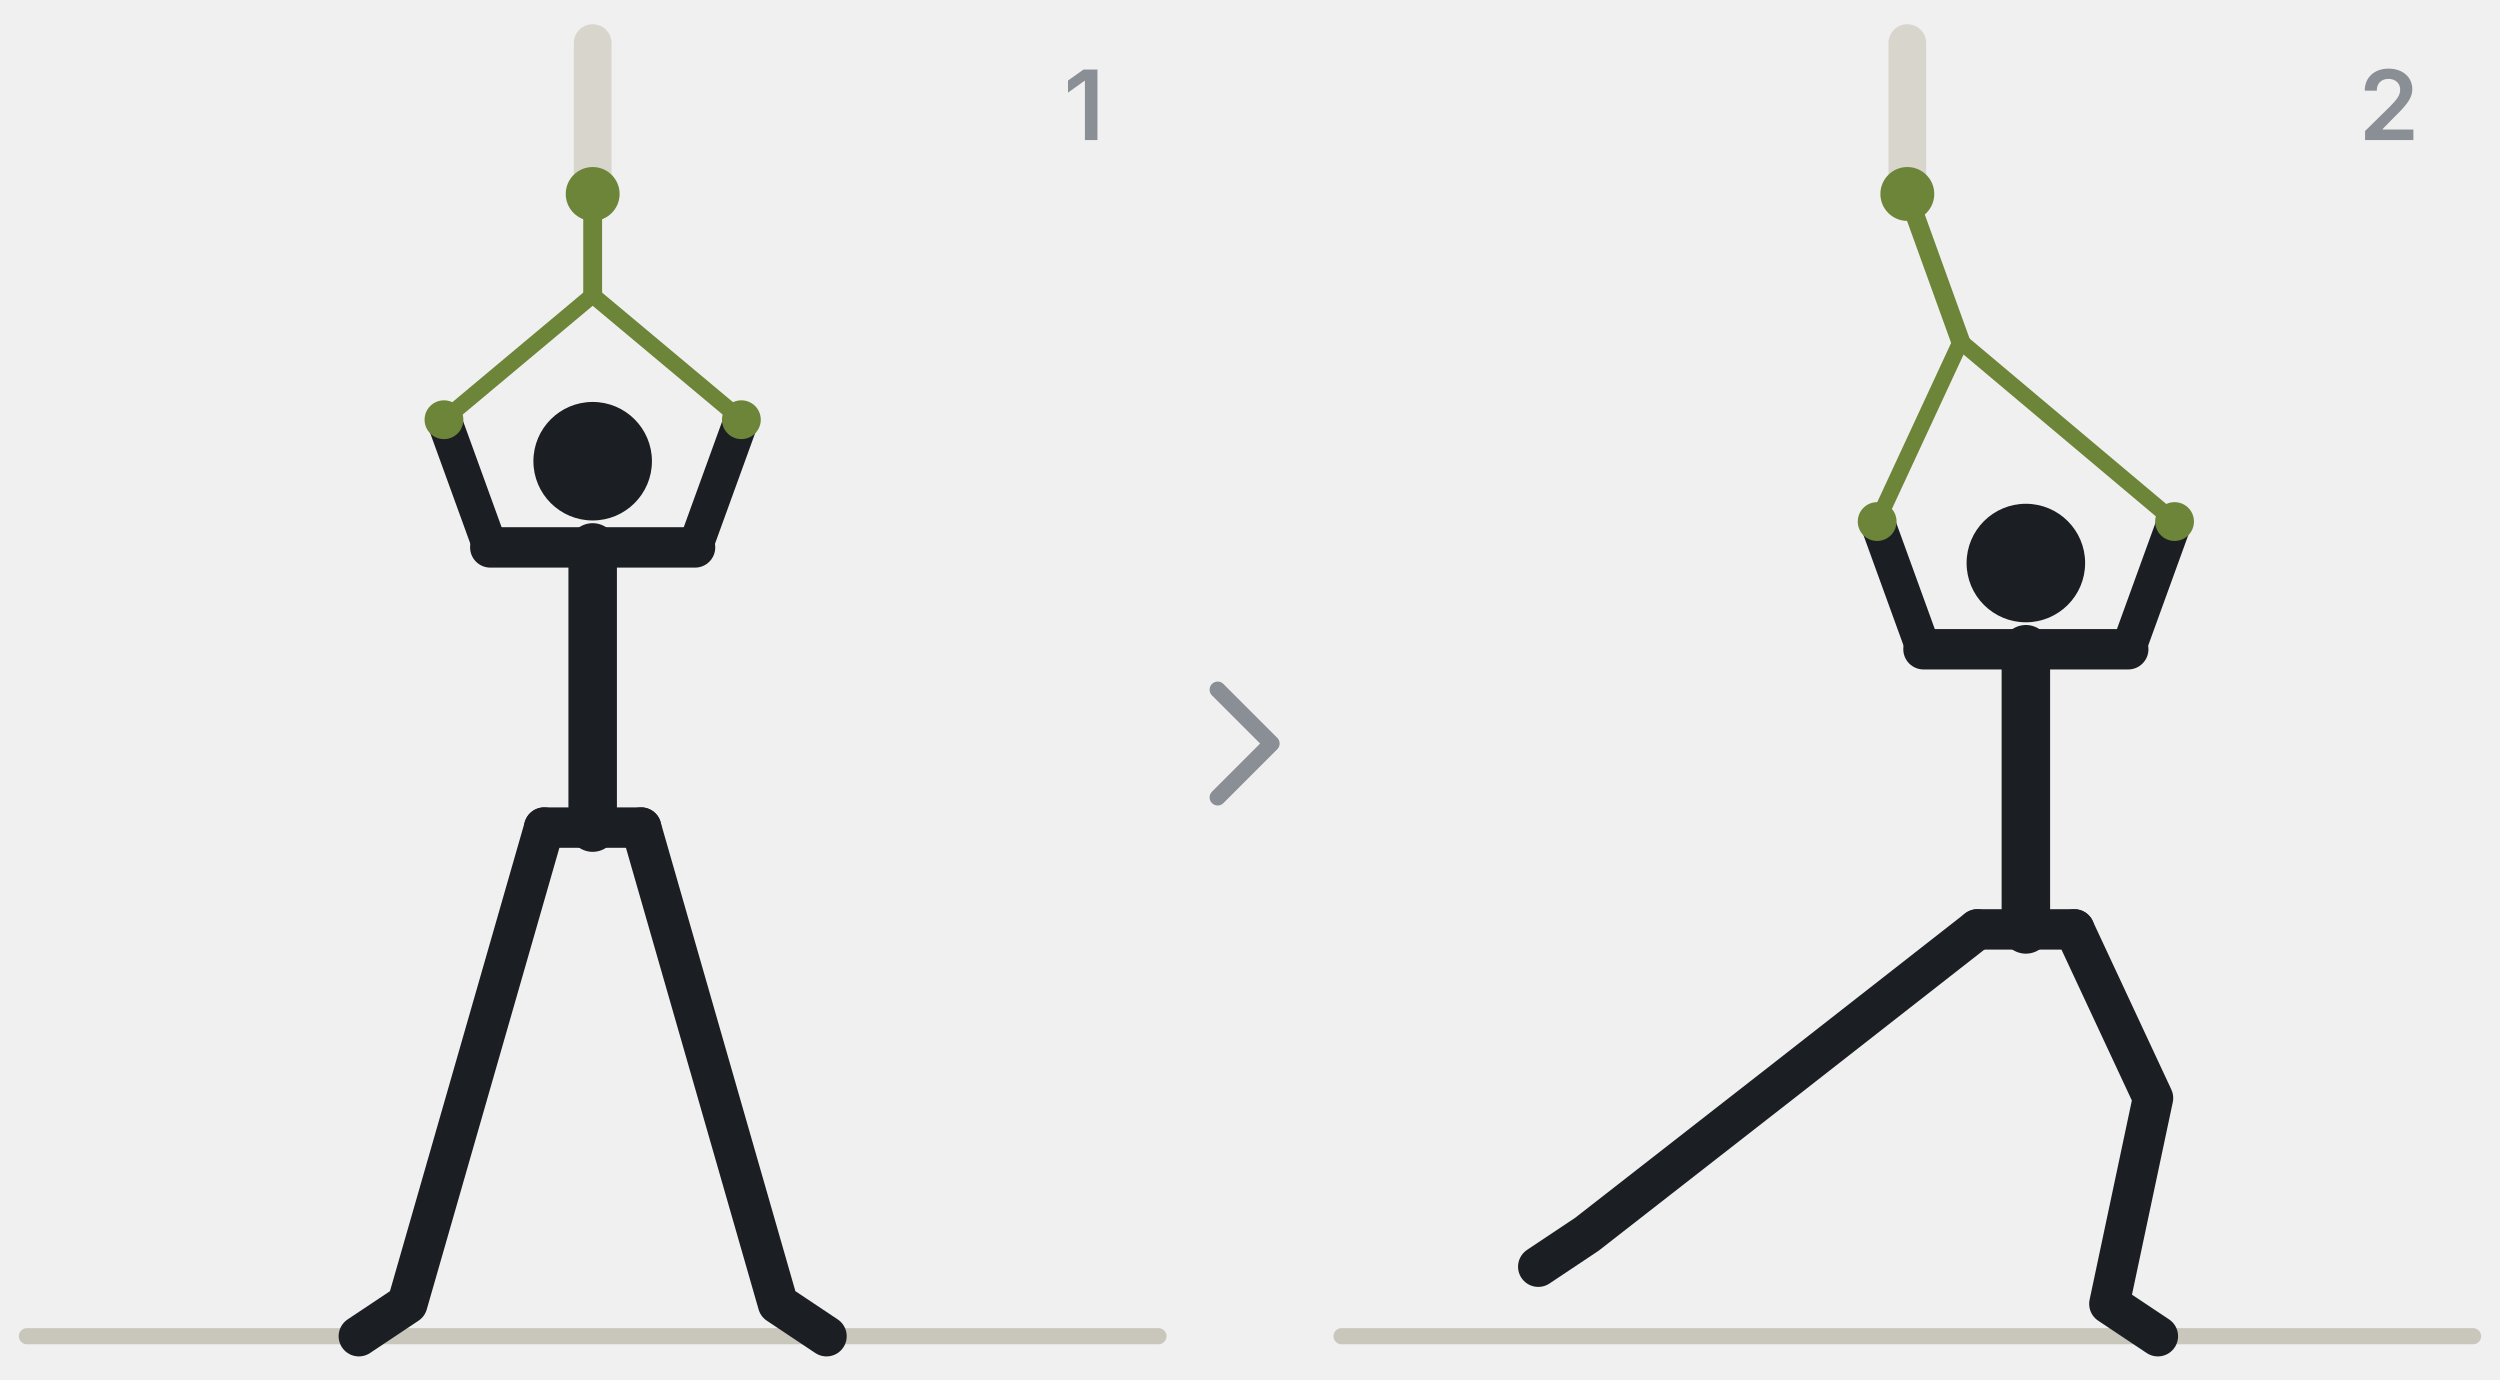
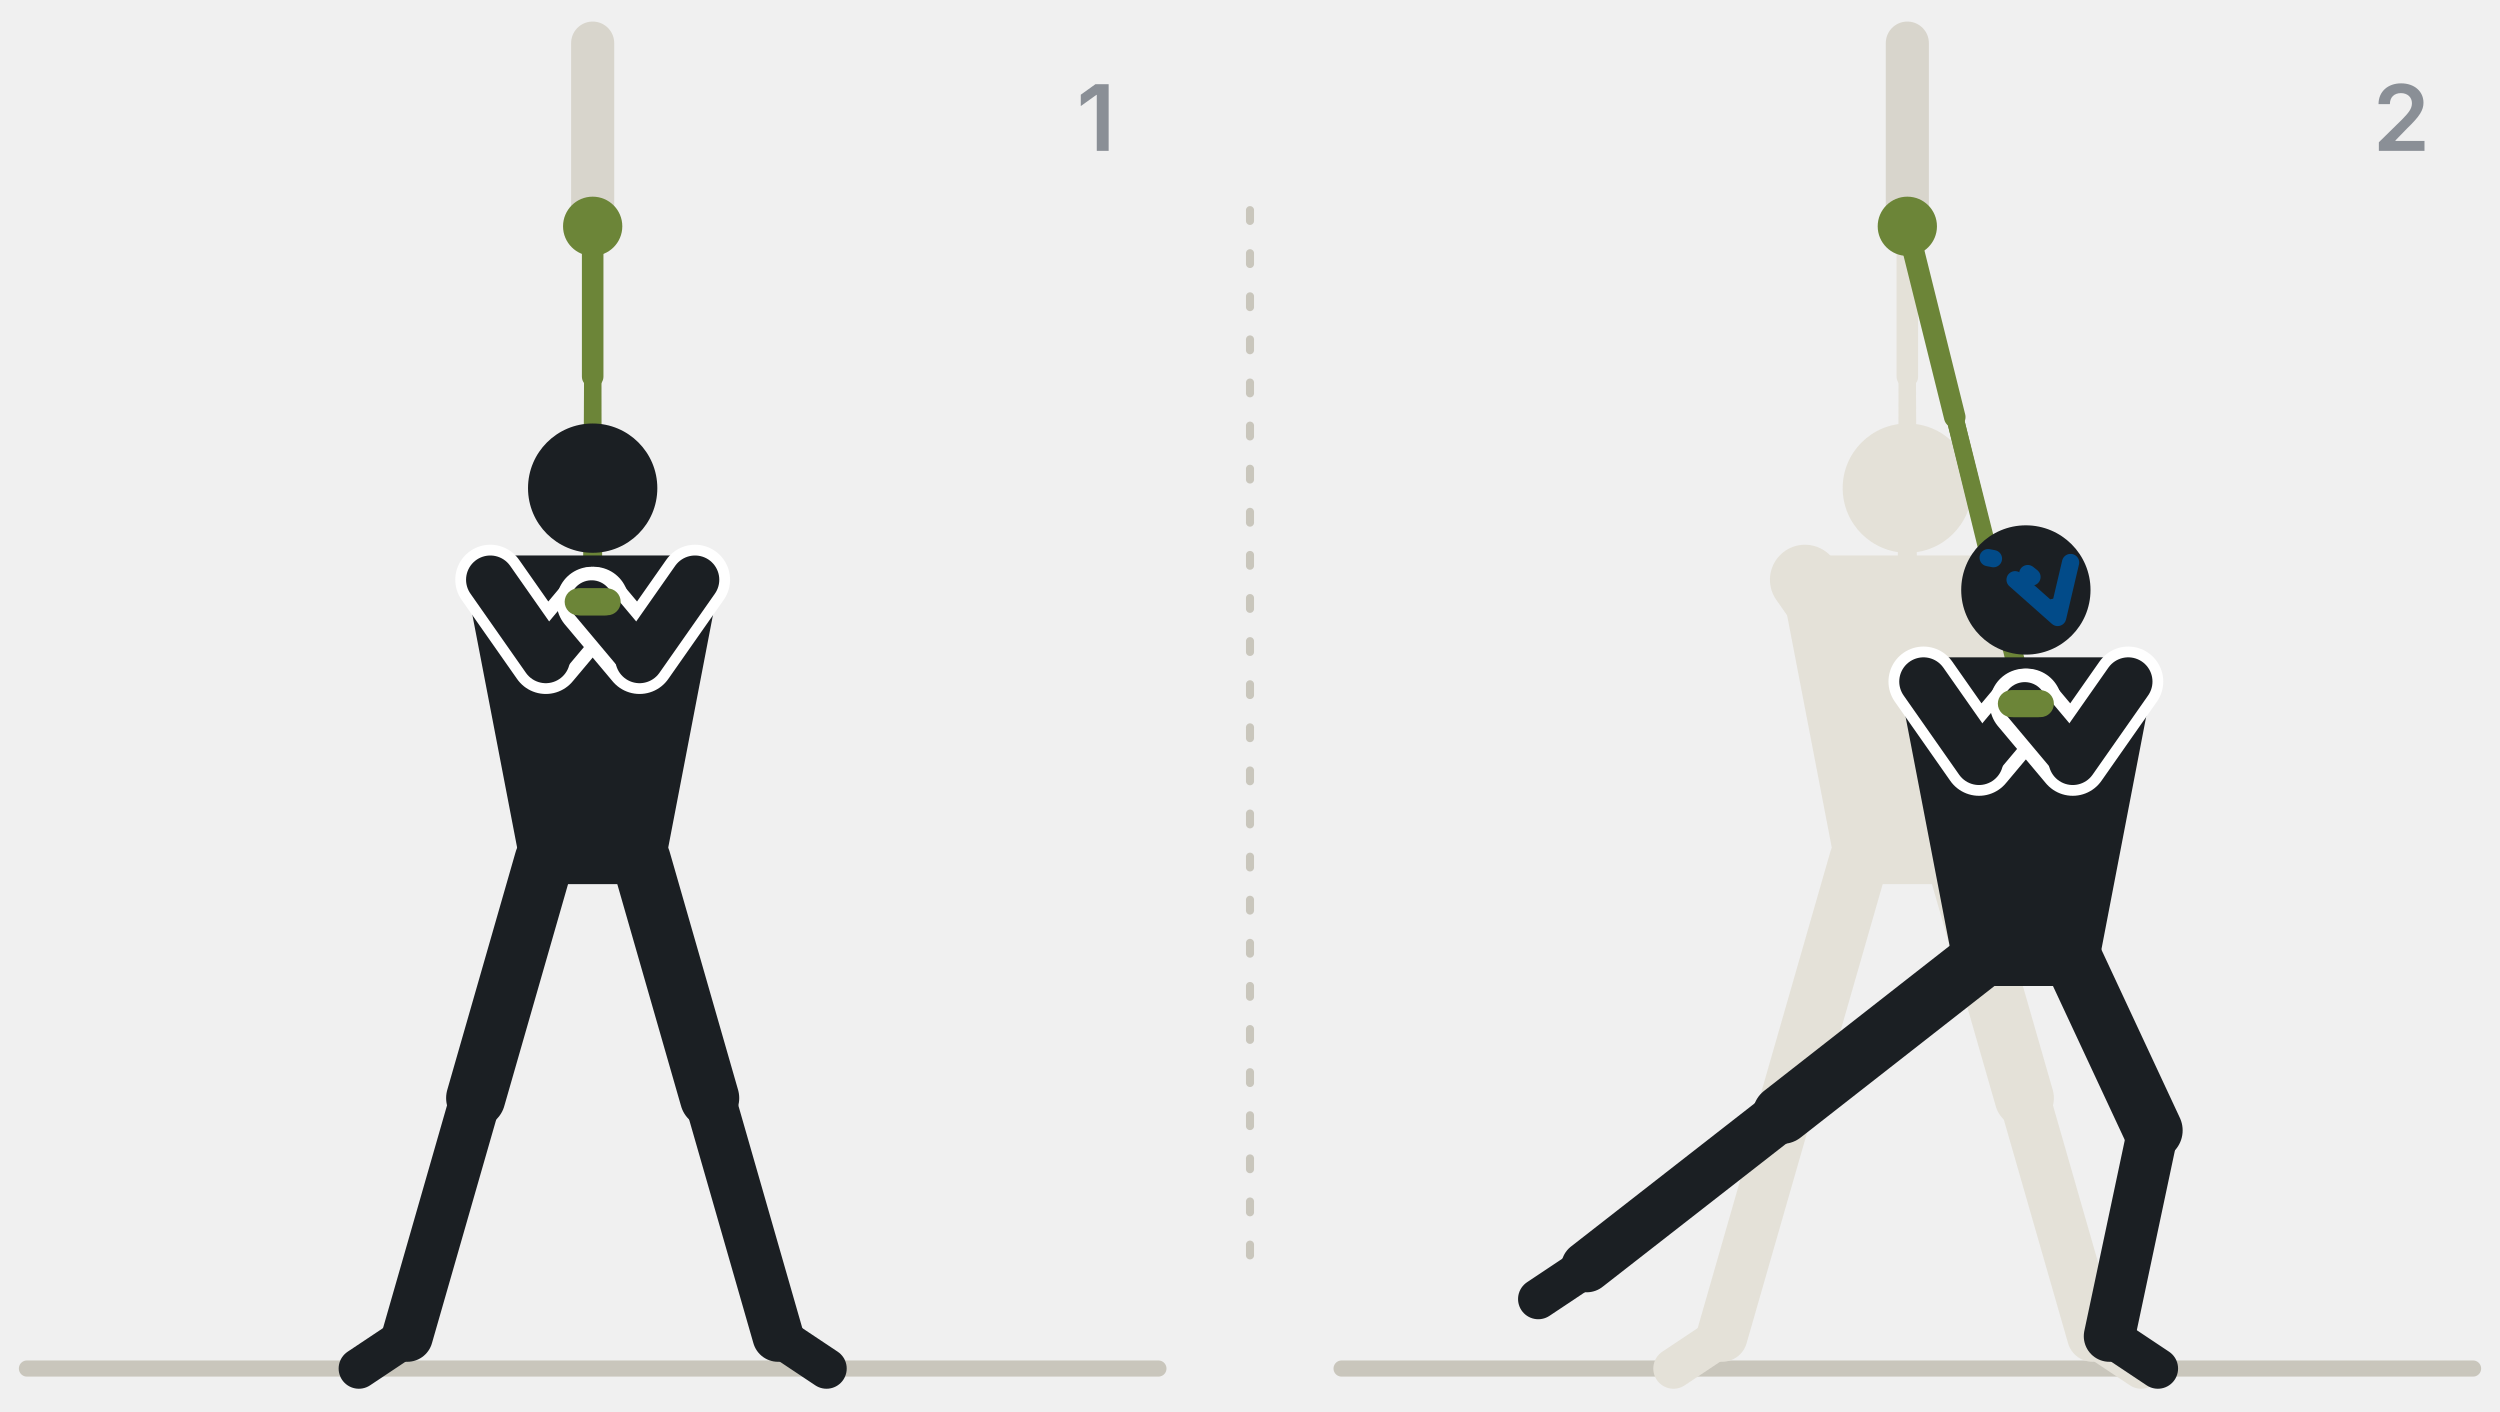
- <svg xmlns="http://www.w3.org/2000/svg" viewBox="-110 -248 464 256" role="img">
+ <svg xmlns="http://www.w3.org/2000/svg" viewBox="-110 -254 464 262" role="img">
  <g transform="translate(0,0)">
-     <line x1="0" y1="-212" x2="0" y2="-240" stroke="#D8D5CC" stroke-width="7" stroke-linecap="round" />
+     <line x1="0" y1="-212" x2="0" y2="-246" stroke="#D8D5CC" stroke-width="8" stroke-linecap="round" />
    <line x1="-105" y1="0" x2="105" y2="0" stroke="#C9C6BC" stroke-width="3" stroke-linecap="round" />
-     <polyline points="0,-212 0,-193.2" fill="none" stroke="#6C8538" stroke-width="3.5" stroke-linecap="round" stroke-linejoin="round" />
-     <polyline points="0,-193.2 -27.6,-170.1" fill="none" stroke="#6C8538" stroke-width="3" stroke-linecap="round" stroke-linejoin="round" />
-     <polyline points="0,-193.2 27.6,-170.1" fill="none" stroke="#6C8538" stroke-width="3" stroke-linecap="round" stroke-linejoin="round" />
-     <circle cx="0" cy="-212" r="5" fill="#6C8538" />
-     <polyline points="-9,-94.4 -21.7,-50.2 -34.4,-6 -43.4,0" fill="none" stroke="#1B1F23" stroke-width="7.5" stroke-linecap="round" stroke-linejoin="round" />
-     <polyline points="9,-94.4 21.7,-50.2 34.4,-6 43.4,0" fill="none" stroke="#1B1F23" stroke-width="7.5" stroke-linecap="round" stroke-linejoin="round" />
-     <polyline points="-9,-94.4 9,-94.4" fill="none" stroke="#1B1F23" stroke-width="7.5" stroke-linecap="round" stroke-linejoin="round" />
-     <polyline points="0,-94.4 0,-146.4" fill="none" stroke="#1B1F23" stroke-width="9" stroke-linecap="round" stroke-linejoin="round" />
-     <polyline points="-19,-146.4 19,-146.4" fill="none" stroke="#1B1F23" stroke-width="7.5" stroke-linecap="round" stroke-linejoin="round" />
-     <polyline points="-19,-146.4 -23.1,-157.7 -27.6,-170.1" fill="none" stroke="#1B1F23" stroke-width="6.5" stroke-linecap="round" stroke-linejoin="round" />
-     <polyline points="19,-146.4 23.1,-157.7 27.6,-170.1" fill="none" stroke="#1B1F23" stroke-width="6.5" stroke-linecap="round" stroke-linejoin="round" />
-     <circle cx="-27.6" cy="-170.1" r="3.6" fill="#6C8538" />
-     <circle cx="27.6" cy="-170.1" r="3.6" fill="#6C8538" />
-     <circle cx="0" cy="-162.4" r="11" fill="#1B1F23" />
-     <text x="95" y="-222" text-anchor="end" font-family="-apple-system,system-ui,sans-serif" font-size="18" font-weight="600" fill="#8A8F96">1</text>
+     <polyline points="0,-212 0,-184.1" fill="none" stroke="#6C8538" stroke-width="4" stroke-linecap="round" stroke-linejoin="round" />
+     <polyline points="0,-184.1 0.2,-142.3" fill="none" stroke="#6C8538" stroke-width="3.2" stroke-linecap="round" stroke-linejoin="round" />
+     <polyline points="0,-184.1 -0.2,-142.3" fill="none" stroke="#6C8538" stroke-width="3.2" stroke-linecap="round" stroke-linejoin="round" />
+     <circle cx="0" cy="-212" r="5.5" fill="#6C8538" />
+     <polyline points="-9,-94.4 -21.7,-50.2" fill="none" stroke="#1B1F23" stroke-width="11" stroke-linecap="round" stroke-linejoin="round" />
+     <polyline points="-21.7,-50.2 -34.4,-6" fill="none" stroke="#1B1F23" stroke-width="9.5" stroke-linecap="round" stroke-linejoin="round" />
+     <polyline points="-34.4,-6 -43.4,0" fill="none" stroke="#1B1F23" stroke-width="7.5" stroke-linecap="round" stroke-linejoin="round" />
+     <polyline points="9,-94.4 21.7,-50.2" fill="none" stroke="#1B1F23" stroke-width="11" stroke-linecap="round" stroke-linejoin="round" />
+     <polyline points="21.7,-50.2 34.4,-6" fill="none" stroke="#1B1F23" stroke-width="9.5" stroke-linecap="round" stroke-linejoin="round" />
+     <polyline points="34.4,-6 43.4,0" fill="none" stroke="#1B1F23" stroke-width="7.5" stroke-linecap="round" stroke-linejoin="round" />
+     <polygon points="-19,-146.4 19,-146.4 9,-94.4 -9,-94.4" fill="#1B1F23" stroke="#1B1F23" stroke-width="9" stroke-linejoin="round" />
+     <polyline points="-19,-146.4 -8.7,-131.7 0.2,-142.3" fill="none" stroke="#FFFFFF" stroke-width="13" stroke-linecap="round" stroke-linejoin="round" />
+     <polyline points="-19,-146.4 -8.7,-131.7" fill="none" stroke="#1B1F23" stroke-width="9" stroke-linecap="round" stroke-linejoin="round" />
+     <polyline points="-8.7,-131.7 0.2,-142.3" fill="none" stroke="#1B1F23" stroke-width="8" stroke-linecap="round" stroke-linejoin="round" />
+     <polyline points="19,-146.4 8.7,-131.7 -0.2,-142.3" fill="none" stroke="#FFFFFF" stroke-width="13" stroke-linecap="round" stroke-linejoin="round" />
+     <polyline points="19,-146.4 8.7,-131.7" fill="none" stroke="#1B1F23" stroke-width="9" stroke-linecap="round" stroke-linejoin="round" />
+     <polyline points="8.7,-131.7 -0.2,-142.3" fill="none" stroke="#1B1F23" stroke-width="8" stroke-linecap="round" stroke-linejoin="round" />
+     <circle cx="0" cy="-163.4" r="12" fill="#1B1F23" />
+     <rect x="-4.8" y="-144.8" width="10" height="5" rx="2.5" fill="#6C8538" />
+     <rect x="-5.2" y="-144.8" width="10" height="5" rx="2.5" fill="#6C8538" />
+     <text x="97" y="-226" text-anchor="end" font-family="-apple-system,system-ui,sans-serif" font-size="17" font-weight="600" fill="#8A8F96">1</text>
  </g>
  <g transform="translate(244,0)">
-     <line x1="0" y1="-212" x2="0" y2="-240" stroke="#D8D5CC" stroke-width="7" stroke-linecap="round" />
+     <line x1="0" y1="-212" x2="0" y2="-246" stroke="#D8D5CC" stroke-width="8" stroke-linecap="round" />
    <line x1="-105" y1="0" x2="105" y2="0" stroke="#C9C6BC" stroke-width="3" stroke-linecap="round" />
-     <polyline points="0,-212 9.9,-184.6" fill="none" stroke="#6C8538" stroke-width="3.5" stroke-linecap="round" stroke-linejoin="round" />
-     <polyline points="9.9,-184.6 -5.6,-151.2" fill="none" stroke="#6C8538" stroke-width="3" stroke-linecap="round" stroke-linejoin="round" />
-     <polyline points="9.9,-184.6 49.6,-151.2" fill="none" stroke="#6C8538" stroke-width="3" stroke-linecap="round" stroke-linejoin="round" />
-     <circle cx="0" cy="-212" r="5" fill="#6C8538" />
-     <polyline points="13,-75.5 -23.2,-47.2 -59.5,-18.9 -68.5,-12.9" fill="none" stroke="#1B1F23" stroke-width="7.5" stroke-linecap="round" stroke-linejoin="round" />
-     <polyline points="31,-75.5 45.6,-44.2 37.5,-6 46.5,0" fill="none" stroke="#1B1F23" stroke-width="7.5" stroke-linecap="round" stroke-linejoin="round" />
-     <polyline points="13,-75.5 31,-75.5" fill="none" stroke="#1B1F23" stroke-width="7.5" stroke-linecap="round" stroke-linejoin="round" />
-     <polyline points="22,-75.5 22,-127.5" fill="none" stroke="#1B1F23" stroke-width="9" stroke-linecap="round" stroke-linejoin="round" />
-     <polyline points="3,-127.5 41,-127.5" fill="none" stroke="#1B1F23" stroke-width="7.5" stroke-linecap="round" stroke-linejoin="round" />
-     <polyline points="3,-127.5 -1.1,-138.8 -5.6,-151.2" fill="none" stroke="#1B1F23" stroke-width="6.5" stroke-linecap="round" stroke-linejoin="round" />
-     <polyline points="41,-127.5 45.1,-138.8 49.6,-151.2" fill="none" stroke="#1B1F23" stroke-width="6.5" stroke-linecap="round" stroke-linejoin="round" />
-     <circle cx="-5.6" cy="-151.2" r="3.6" fill="#6C8538" />
-     <circle cx="49.6" cy="-151.2" r="3.6" fill="#6C8538" />
-     <circle cx="22" cy="-143.5" r="11" fill="#1B1F23" />
-     <text x="95" y="-222" text-anchor="end" font-family="-apple-system,system-ui,sans-serif" font-size="18" font-weight="600" fill="#8A8F96">2</text>
+     <polyline points="0,-212 0,-184.1" fill="none" stroke="#E4E1D8" stroke-width="4" stroke-linecap="round" stroke-linejoin="round" />
+     <polyline points="0,-184.1 0.2,-142.3" fill="none" stroke="#E4E1D8" stroke-width="3.2" stroke-linecap="round" stroke-linejoin="round" />
+     <polyline points="0,-184.1 -0.2,-142.3" fill="none" stroke="#E4E1D8" stroke-width="3.2" stroke-linecap="round" stroke-linejoin="round" />
+     <polyline points="-9,-94.4 -21.7,-50.2" fill="none" stroke="#E4E1D8" stroke-width="11" stroke-linecap="round" stroke-linejoin="round" />
+     <polyline points="-21.7,-50.2 -34.4,-6" fill="none" stroke="#E4E1D8" stroke-width="9.5" stroke-linecap="round" stroke-linejoin="round" />
+     <polyline points="-34.4,-6 -43.4,0" fill="none" stroke="#E4E1D8" stroke-width="7.5" stroke-linecap="round" stroke-linejoin="round" />
+     <polyline points="9,-94.4 21.7,-50.2" fill="none" stroke="#E4E1D8" stroke-width="11" stroke-linecap="round" stroke-linejoin="round" />
+     <polyline points="21.7,-50.2 34.4,-6" fill="none" stroke="#E4E1D8" stroke-width="9.5" stroke-linecap="round" stroke-linejoin="round" />
+     <polyline points="34.4,-6 43.4,0" fill="none" stroke="#E4E1D8" stroke-width="7.5" stroke-linecap="round" stroke-linejoin="round" />
+     <polygon points="-19,-146.4 19,-146.4 9,-94.4 -9,-94.4" fill="#E4E1D8" stroke="#E4E1D8" stroke-width="9" stroke-linejoin="round" />
+     <polyline points="-19,-146.4 -8.7,-131.7 0.2,-142.3" fill="none" stroke="#E4E1D8" stroke-width="13" stroke-linecap="round" stroke-linejoin="round" />
+     <polyline points="-19,-146.4 -8.7,-131.7" fill="none" stroke="#E4E1D8" stroke-width="9" stroke-linecap="round" stroke-linejoin="round" />
+     <polyline points="-8.7,-131.7 0.2,-142.3" fill="none" stroke="#E4E1D8" stroke-width="8" stroke-linecap="round" stroke-linejoin="round" />
+     <polyline points="19,-146.4 8.7,-131.7 -0.2,-142.3" fill="none" stroke="#E4E1D8" stroke-width="13" stroke-linecap="round" stroke-linejoin="round" />
+     <polyline points="19,-146.4 8.7,-131.7" fill="none" stroke="#E4E1D8" stroke-width="9" stroke-linecap="round" stroke-linejoin="round" />
+     <polyline points="8.7,-131.7 -0.2,-142.3" fill="none" stroke="#E4E1D8" stroke-width="8" stroke-linecap="round" stroke-linejoin="round" />
+     <circle cx="0" cy="-163.4" r="12" fill="#E4E1D8" />
+     <polyline points="0,-212 8.8,-176.6" fill="none" stroke="#6C8538" stroke-width="4" stroke-linecap="round" stroke-linejoin="round" />
+     <polyline points="8.8,-176.6 22.2,-123.4" fill="none" stroke="#6C8538" stroke-width="3.2" stroke-linecap="round" stroke-linejoin="round" />
+     <polyline points="8.8,-176.6 21.8,-123.4" fill="none" stroke="#6C8538" stroke-width="3.2" stroke-linecap="round" stroke-linejoin="round" />
+     <circle cx="0" cy="-212" r="5.5" fill="#6C8538" />
+     <polyline points="13,-75.5 -23.2,-47.2" fill="none" stroke="#1B1F23" stroke-width="11" stroke-linecap="round" stroke-linejoin="round" />
+     <polyline points="-23.2,-47.2 -59.5,-18.9" fill="none" stroke="#1B1F23" stroke-width="9.5" stroke-linecap="round" stroke-linejoin="round" />
+     <polyline points="-59.5,-18.9 -68.5,-12.9" fill="none" stroke="#1B1F23" stroke-width="7.5" stroke-linecap="round" stroke-linejoin="round" />
+     <polyline points="31,-75.5 45.6,-44.2" fill="none" stroke="#1B1F23" stroke-width="11" stroke-linecap="round" stroke-linejoin="round" />
+     <polyline points="45.6,-44.2 37.5,-6" fill="none" stroke="#1B1F23" stroke-width="9.5" stroke-linecap="round" stroke-linejoin="round" />
+     <polyline points="37.5,-6 46.5,0" fill="none" stroke="#1B1F23" stroke-width="7.5" stroke-linecap="round" stroke-linejoin="round" />
+     <polygon points="3,-127.5 41,-127.5 31,-75.5 13,-75.5" fill="#1B1F23" stroke="#1B1F23" stroke-width="9" stroke-linejoin="round" />
+     <polyline points="3,-127.5 13.3,-112.8 22.2,-123.4" fill="none" stroke="#FFFFFF" stroke-width="13" stroke-linecap="round" stroke-linejoin="round" />
+     <polyline points="3,-127.5 13.3,-112.8" fill="none" stroke="#1B1F23" stroke-width="9" stroke-linecap="round" stroke-linejoin="round" />
+     <polyline points="13.3,-112.8 22.2,-123.4" fill="none" stroke="#1B1F23" stroke-width="8" stroke-linecap="round" stroke-linejoin="round" />
+     <polyline points="41,-127.5 30.7,-112.8 21.8,-123.4" fill="none" stroke="#FFFFFF" stroke-width="13" stroke-linecap="round" stroke-linejoin="round" />
+     <polyline points="41,-127.5 30.7,-112.8" fill="none" stroke="#1B1F23" stroke-width="9" stroke-linecap="round" stroke-linejoin="round" />
+     <polyline points="30.7,-112.8 21.8,-123.4" fill="none" stroke="#1B1F23" stroke-width="8" stroke-linecap="round" stroke-linejoin="round" />
+     <circle cx="22" cy="-144.5" r="12" fill="#1B1F23" />
+     <rect x="17.2" y="-125.9" width="10" height="5" rx="2.5" fill="#6C8538" />
+     <rect x="16.8" y="-125.9" width="10" height="5" rx="2.5" fill="#6C8538" />
+     <path d="M 15,-150.5 Q 24.8,-148.9 27.9,-139.4" fill="none" stroke="#024B89" stroke-width="3.2" stroke-linecap="round" stroke-dasharray="1 7" />
+     <path d="M 30.3,-149.6 L 27.9,-139.4 L 20,-146.4" fill="none" stroke="#024B89" stroke-width="3.2" stroke-linecap="round" stroke-linejoin="round" />
+     <text x="97" y="-226" text-anchor="end" font-family="-apple-system,system-ui,sans-serif" font-size="17" font-weight="600" fill="#8A8F96">2</text>
  </g>
-   <path d="M 116 -120 L 126 -110 L 116 -100" fill="none" stroke="#8A8F96" stroke-width="3" stroke-linecap="round" stroke-linejoin="round" />
+   <line x1="122" y1="-215" x2="122" y2="-20" stroke="#C9C6BC" stroke-width="1.5" stroke-dasharray="2 6" stroke-linecap="round" />
</svg>
